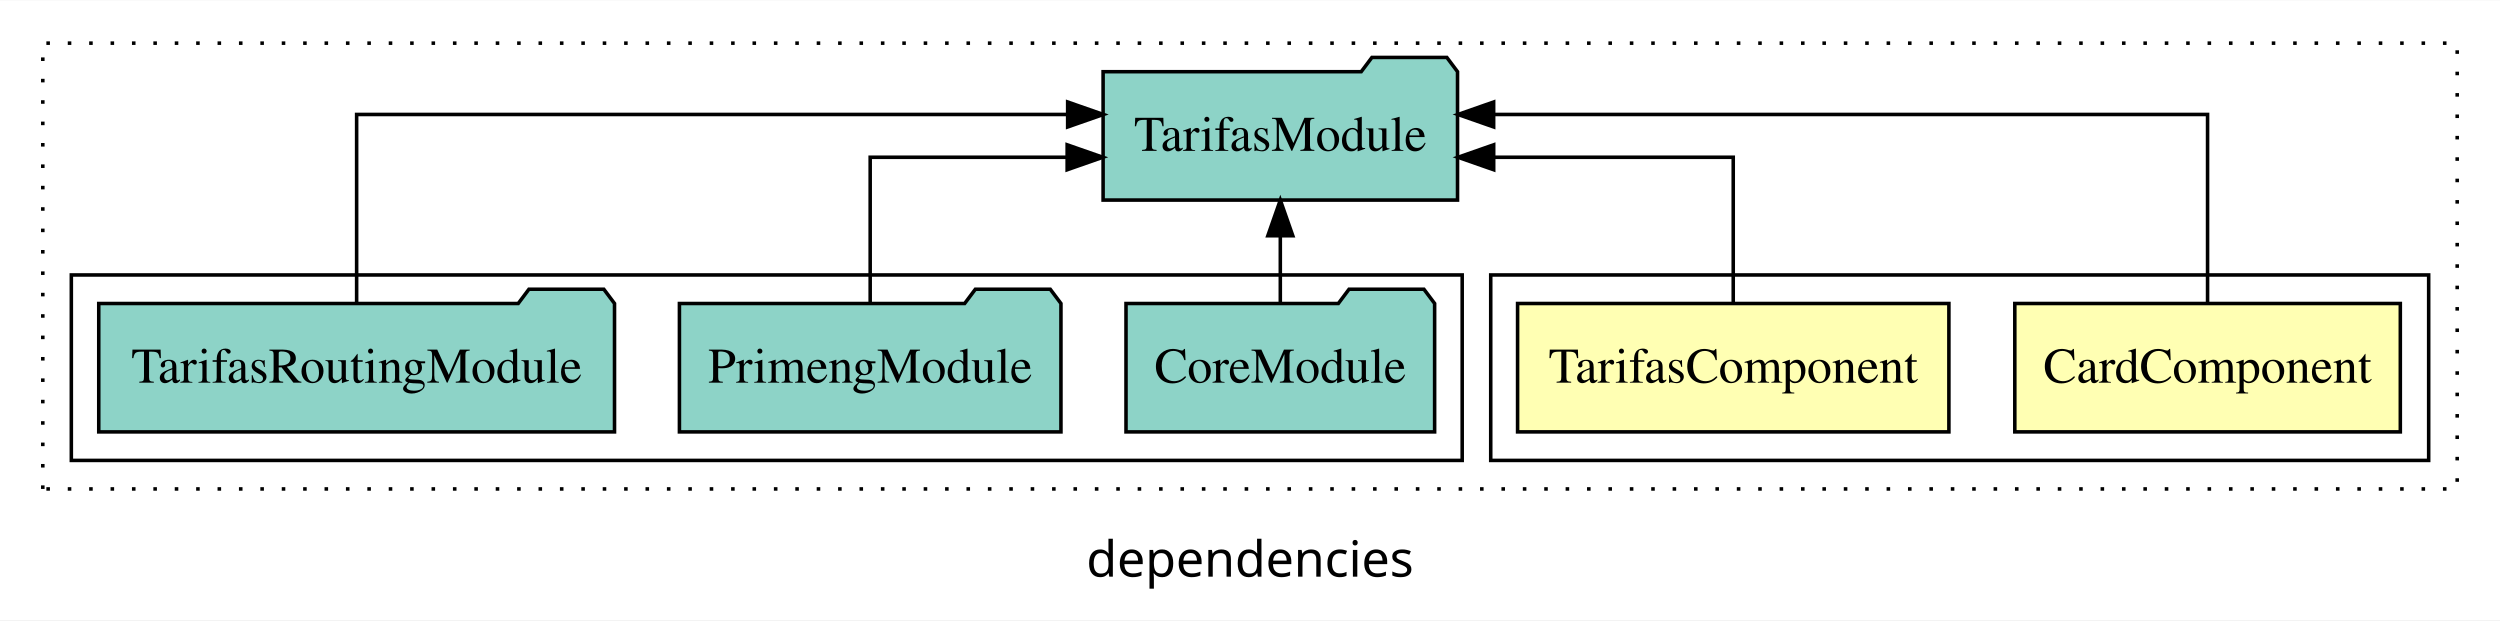
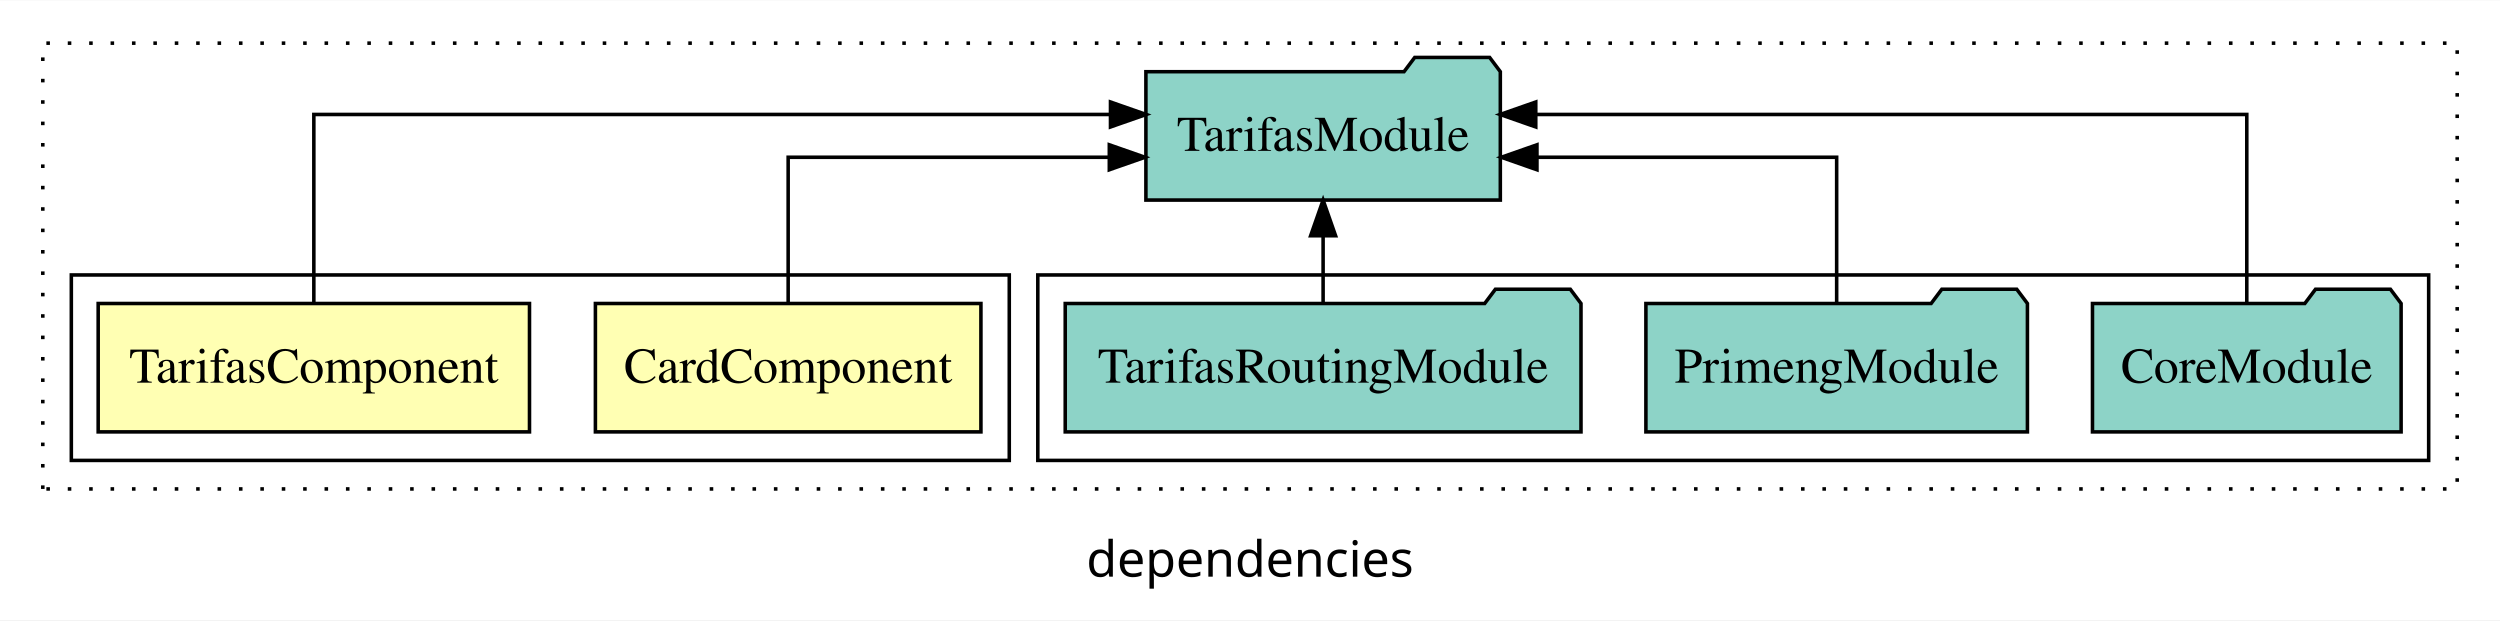
<svg xmlns="http://www.w3.org/2000/svg" width="701pt" height="174pt" viewBox="0.00 0.00 701.00 173.80">
  <g id="graph0" class="graph" transform="scale(1 1) rotate(0) translate(4 169.8)">
    <polygon fill="white" stroke="transparent" points="-4,4 -4,-169.8 697,-169.8 697,4 -4,4" />
    <text text-anchor="middle" x="346.5" y="-8.2" font-family="sans-serif" font-size="14.00">dependencies</text>
    <g id="clust1" class="cluster">
      <polygon fill="none" stroke="black" stroke-dasharray="1,5" points="8,-32.8 8,-157.8 685,-157.8 685,-32.8 8,-32.8" />
    </g>
+     <g id="clust5" class="cluster">
+       <polygon fill="none" stroke="black" points="287,-40.8 287,-92.8 677,-92.8 677,-40.8 287,-40.8" />
+     </g>
    <g id="clust2" class="cluster">
-       <polygon fill="none" stroke="black" points="414,-40.8 414,-92.8 677,-92.8 677,-40.8 414,-40.8" />
-     </g>
-     <g id="clust5" class="cluster">
-       <polygon fill="none" stroke="black" points="16,-40.8 16,-92.8 406,-92.8 406,-40.8 16,-40.8" />
+       <polygon fill="none" stroke="black" points="16,-40.8 16,-92.8 279,-92.8 279,-40.8 16,-40.8" />
    </g>
    <g id="node1" class="node">
-       <polygon fill="#ffffb3" stroke="black" points="669.05,-84.8 560.95,-84.8 560.95,-48.8 669.05,-48.8 669.05,-84.8" />
-       <text text-anchor="middle" x="615" y="-62.6" font-family="Times,serif" font-size="14.00">CardComponent</text>
+       <polygon fill="#ffffb3" stroke="black" points="271.05,-84.8 162.95,-84.8 162.95,-48.8 271.05,-48.8 271.05,-84.8" />
+       <text text-anchor="middle" x="217" y="-62.6" font-family="Times,serif" font-size="14.00">CardComponent</text>
    </g>
    <g id="node3" class="node">
-       <polygon fill="#8dd3c7" stroke="black" points="404.69,-149.8 401.69,-153.8 380.69,-153.8 377.69,-149.8 305.31,-149.8 305.31,-113.8 404.69,-113.8 404.69,-149.8" />
-       <text text-anchor="middle" x="355" y="-127.6" font-family="Times,serif" font-size="14.00">TarifasModule</text>
+       <polygon fill="#8dd3c7" stroke="black" points="416.69,-149.8 413.69,-153.8 392.69,-153.8 389.69,-149.8 317.31,-149.8 317.31,-113.8 416.69,-113.8 416.69,-149.8" />
+       <text text-anchor="middle" x="367" y="-127.6" font-family="Times,serif" font-size="14.00">TarifasModule</text>
    </g>
    <g id="edge1" class="edge">
-       <path fill="none" stroke="black" d="M615,-85.08C615,-106.12 615,-137.8 615,-137.8 615,-137.8 414.82,-137.8 414.82,-137.8" />
-       <polygon fill="black" stroke="black" points="414.82,-134.3 404.82,-137.8 414.82,-141.3 414.82,-134.3" />
+       <path fill="none" stroke="black" d="M217,-84.82C217,-102.17 217,-125.8 217,-125.8 217,-125.8 307.05,-125.8 307.05,-125.8" />
+       <polygon fill="black" stroke="black" points="307.05,-129.3 317.05,-125.8 307.05,-122.3 307.05,-129.3" />
    </g>
    <g id="node2" class="node">
-       <polygon fill="#ffffb3" stroke="black" points="542.47,-84.8 421.53,-84.8 421.53,-48.8 542.47,-48.8 542.47,-84.8" />
-       <text text-anchor="middle" x="482" y="-62.6" font-family="Times,serif" font-size="14.00">TarifasComponent</text>
+       <polygon fill="#ffffb3" stroke="black" points="144.47,-84.8 23.53,-84.8 23.53,-48.8 144.47,-48.8 144.47,-84.8" />
+       <text text-anchor="middle" x="84" y="-62.6" font-family="Times,serif" font-size="14.00">TarifasComponent</text>
    </g>
    <g id="edge2" class="edge">
-       <path fill="none" stroke="black" d="M482,-84.82C482,-102.17 482,-125.8 482,-125.8 482,-125.8 414.83,-125.8 414.83,-125.8" />
-       <polygon fill="black" stroke="black" points="414.83,-122.3 404.83,-125.8 414.83,-129.3 414.83,-122.3" />
+       <path fill="none" stroke="black" d="M84,-85.08C84,-106.12 84,-137.8 84,-137.8 84,-137.8 307.38,-137.8 307.38,-137.8" />
+       <polygon fill="black" stroke="black" points="307.38,-141.3 317.38,-137.8 307.38,-134.3 307.38,-141.3" />
    </g>
    <g id="node4" class="node">
-       <polygon fill="#8dd3c7" stroke="black" points="398.27,-84.8 395.27,-88.8 374.27,-88.8 371.27,-84.8 311.73,-84.8 311.73,-48.8 398.27,-48.8 398.27,-84.8" />
-       <text text-anchor="middle" x="355" y="-62.6" font-family="Times,serif" font-size="14.00">CoreModule</text>
+       <polygon fill="#8dd3c7" stroke="black" points="669.27,-84.8 666.27,-88.8 645.27,-88.8 642.27,-84.8 582.73,-84.8 582.73,-48.8 669.27,-48.8 669.27,-84.8" />
+       <text text-anchor="middle" x="626" y="-62.6" font-family="Times,serif" font-size="14.00">CoreModule</text>
    </g>
    <g id="edge3" class="edge">
-       <path fill="none" stroke="black" d="M355,-84.91C355,-84.91 355,-103.79 355,-103.79" />
-       <polygon fill="black" stroke="black" points="351.5,-103.79 355,-113.79 358.5,-103.79 351.5,-103.79" />
+       <path fill="none" stroke="black" d="M626,-85.08C626,-106.12 626,-137.8 626,-137.8 626,-137.8 426.63,-137.8 426.63,-137.8" />
+       <polygon fill="black" stroke="black" points="426.63,-134.3 416.63,-137.8 426.63,-141.3 426.63,-134.3" />
    </g>
    <g id="node5" class="node">
-       <polygon fill="#8dd3c7" stroke="black" points="293.49,-84.8 290.49,-88.8 269.49,-88.8 266.49,-84.8 186.51,-84.8 186.51,-48.8 293.49,-48.8 293.49,-84.8" />
-       <text text-anchor="middle" x="240" y="-62.6" font-family="Times,serif" font-size="14.00">PrimengModule</text>
+       <polygon fill="#8dd3c7" stroke="black" points="564.49,-84.8 561.49,-88.8 540.49,-88.8 537.49,-84.8 457.51,-84.8 457.51,-48.8 564.49,-48.8 564.49,-84.8" />
+       <text text-anchor="middle" x="511" y="-62.6" font-family="Times,serif" font-size="14.00">PrimengModule</text>
    </g>
    <g id="edge4" class="edge">
-       <path fill="none" stroke="black" d="M240,-84.82C240,-102.17 240,-125.8 240,-125.8 240,-125.8 295.23,-125.8 295.23,-125.8" />
-       <polygon fill="black" stroke="black" points="295.23,-129.3 305.23,-125.8 295.23,-122.3 295.23,-129.3" />
+       <path fill="none" stroke="black" d="M511,-84.82C511,-102.17 511,-125.8 511,-125.8 511,-125.8 426.96,-125.8 426.96,-125.8" />
+       <polygon fill="black" stroke="black" points="426.96,-122.3 416.96,-125.8 426.96,-129.3 426.96,-122.3" />
    </g>
    <g id="node6" class="node">
-       <polygon fill="#8dd3c7" stroke="black" points="168.31,-84.8 165.31,-88.8 144.31,-88.8 141.31,-84.8 23.69,-84.8 23.69,-48.8 168.31,-48.8 168.31,-84.8" />
-       <text text-anchor="middle" x="96" y="-62.6" font-family="Times,serif" font-size="14.00">TarifasRoutingModule</text>
+       <polygon fill="#8dd3c7" stroke="black" points="439.31,-84.8 436.31,-88.8 415.31,-88.8 412.31,-84.8 294.69,-84.8 294.69,-48.8 439.31,-48.8 439.31,-84.8" />
+       <text text-anchor="middle" x="367" y="-62.6" font-family="Times,serif" font-size="14.00">TarifasRoutingModule</text>
    </g>
    <g id="edge5" class="edge">
-       <path fill="none" stroke="black" d="M96,-85.08C96,-106.12 96,-137.8 96,-137.8 96,-137.8 295.37,-137.8 295.37,-137.8" />
-       <polygon fill="black" stroke="black" points="295.37,-141.3 305.37,-137.8 295.37,-134.3 295.37,-141.3" />
+       <path fill="none" stroke="black" d="M367,-84.91C367,-84.91 367,-103.79 367,-103.79" />
+       <polygon fill="black" stroke="black" points="363.5,-103.79 367,-113.79 370.5,-103.79 363.5,-103.79" />
    </g>
  </g>
</svg>
